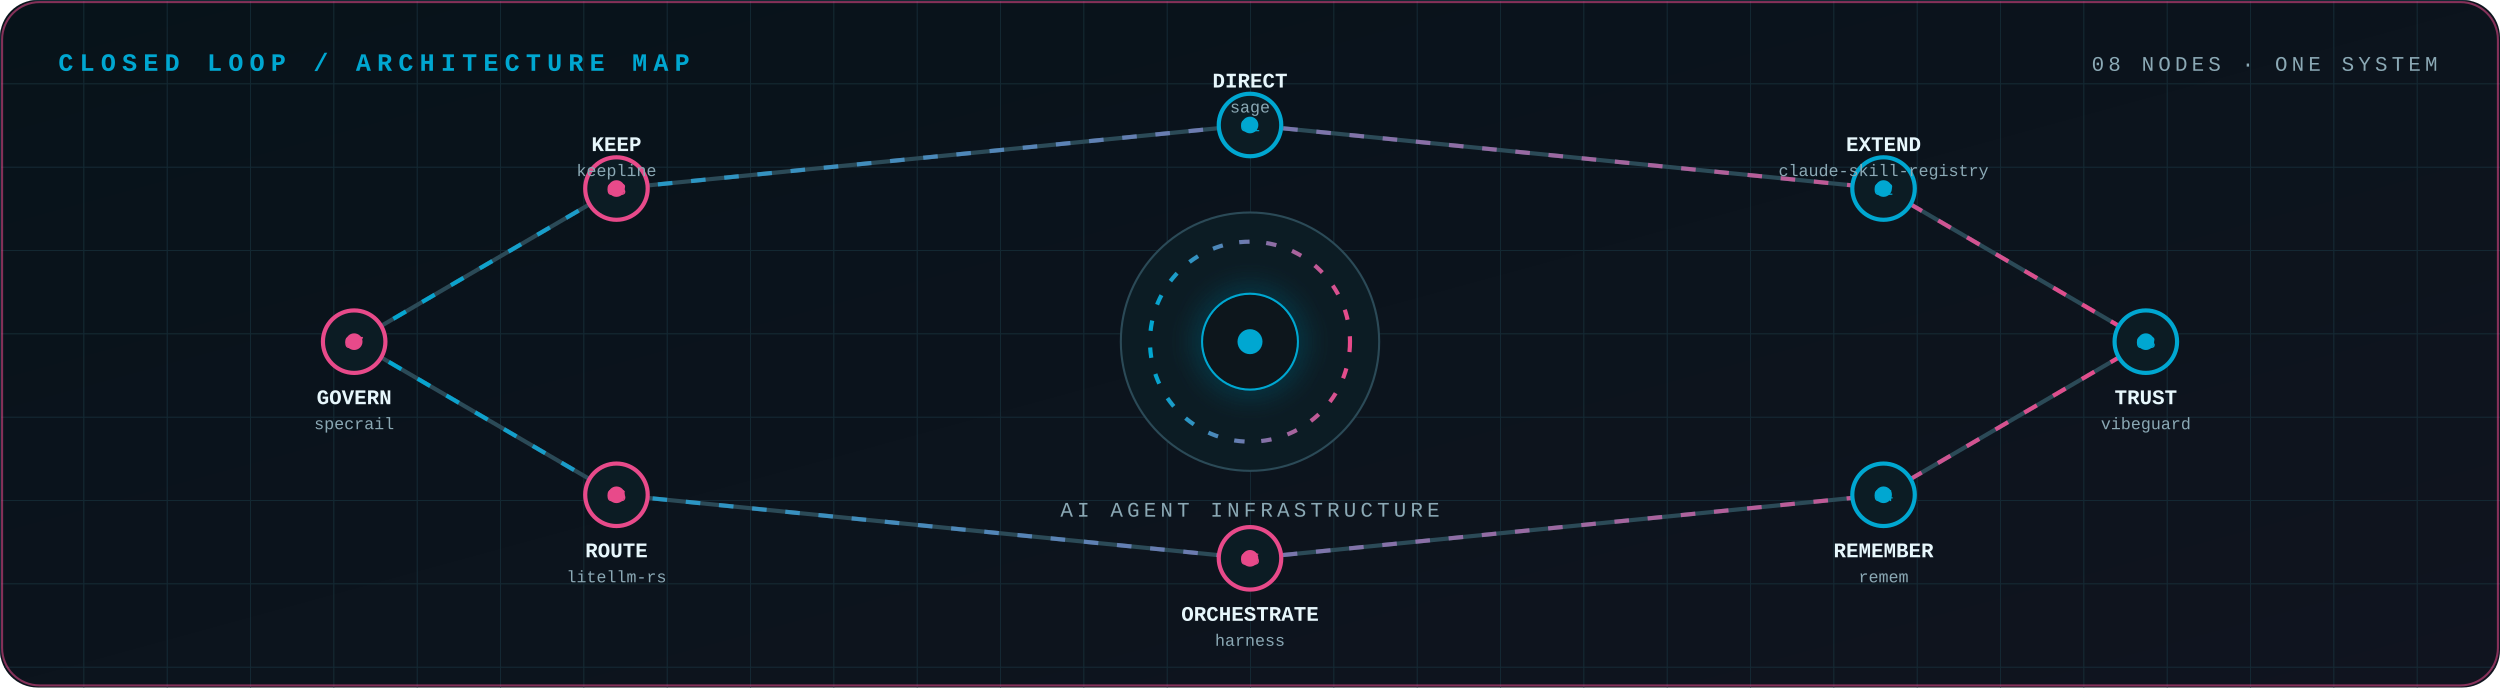
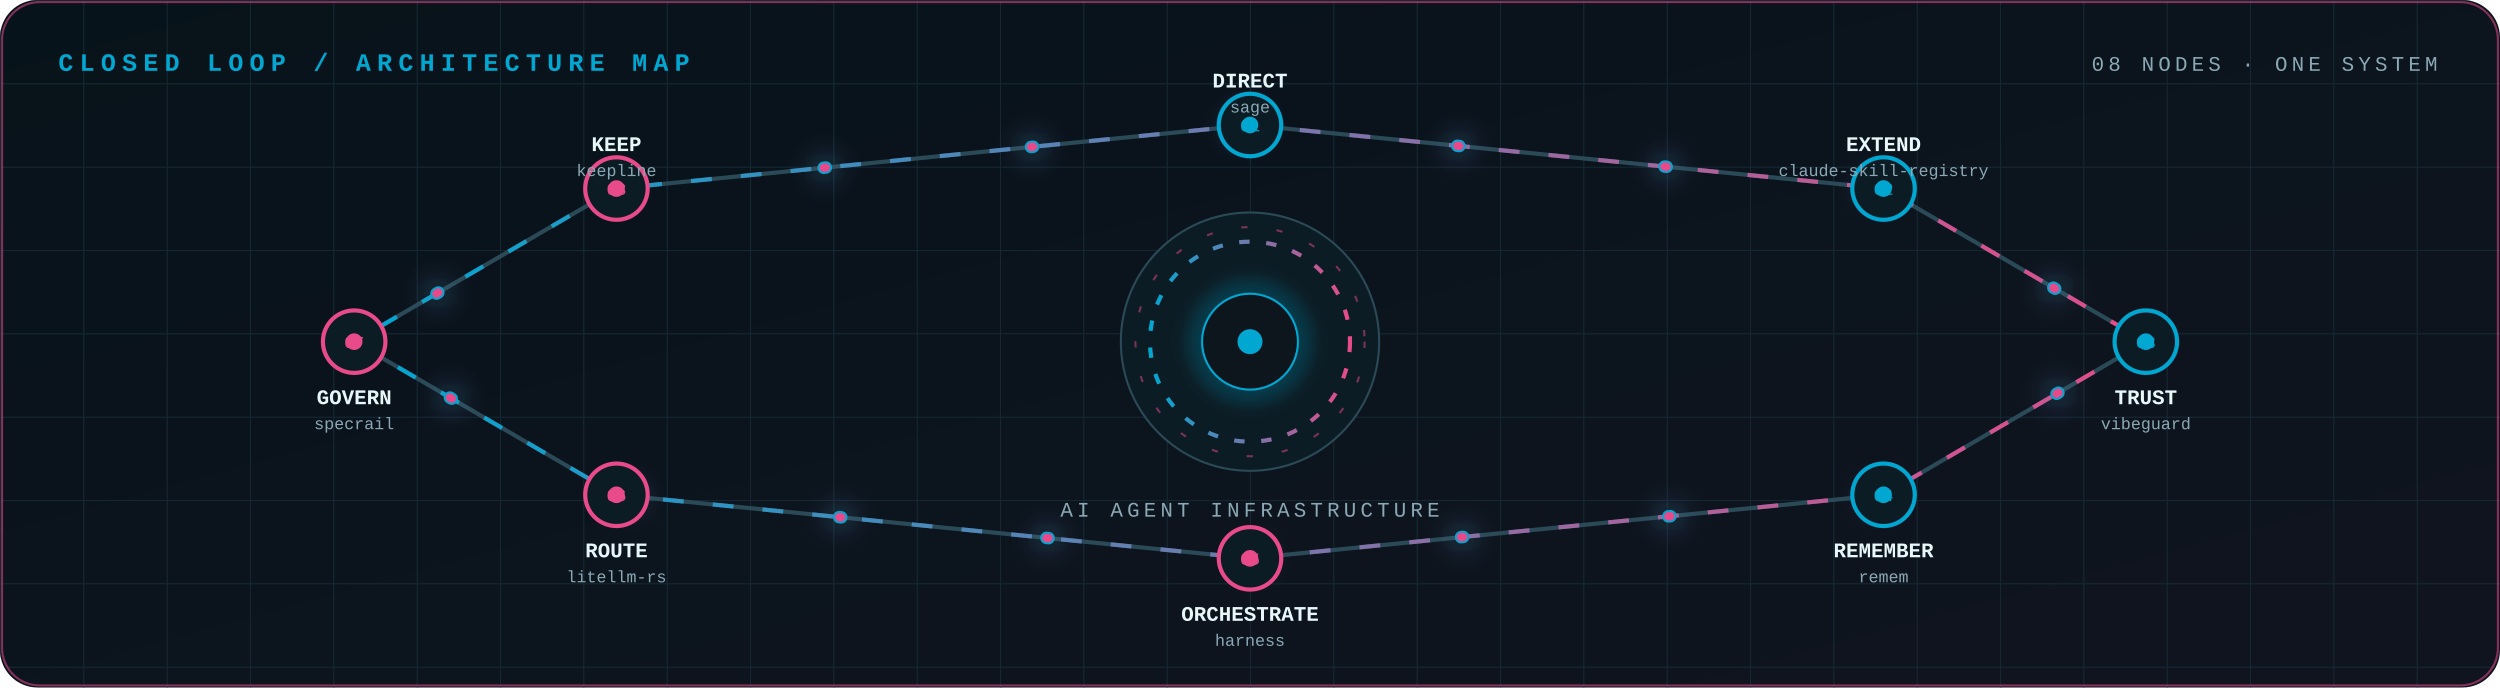
<svg xmlns="http://www.w3.org/2000/svg" width="1200" height="330" viewBox="0 0 1200 330" role="img" aria-label="lifcc closed loop architecture" data-mode="dark">
  <defs>
    <linearGradient id="bg" x1="0" y1="0" x2="1" y2="1">
      <stop stop-color="#07131A" />
      <stop offset="1" stop-color="#10141F" />
    </linearGradient>
    <linearGradient id="accent" x1="0" y1="0" x2="1" y2="0">
      <stop stop-color="#00A7D1" />
      <stop offset="1" stop-color="#E84A8A" />
    </linearGradient>
+     <linearGradient id="scan" x1="0" y1="0" x2="1" y2="0">
+       <stop stop-color="#00A7D1" stop-opacity="0" />
+       <stop offset=".46" stop-color="#00A7D1" stop-opacity=".08" />
+       <stop offset=".54" stop-color="#E84A8A" stop-opacity=".38" />
+       <stop offset="1" stop-color="#E84A8A" stop-opacity="0" />
+     </linearGradient>
+     <radialGradient id="reactor">
+       <stop stop-color="#00A7D1" stop-opacity=".9" />
+       <stop offset=".28" stop-color="#00A7D1" stop-opacity=".38" />
+       <stop offset="1" stop-color="#00A7D1" stop-opacity="0" />
+     </radialGradient>
    <pattern id="grid" width="40" height="40" patternUnits="userSpaceOnUse">
      <path d="M40 0H0V40" fill="none" stroke="#17313C" stroke-width="1" />
    </pattern>
    <filter id="glow" x="-80%" y="-80%" width="260%" height="260%">
      <feGaussianBlur stdDeviation="7" result="b" />
      <feMerge>
        <feMergeNode in="b" />
        <feMergeNode in="SourceGraphic" />
      </feMerge>
    </filter>
    <clipPath id="frame">
      <rect x="1" y="1" width="1198" height="358" rx="18" />
    </clipPath>
  </defs>
  <style>
    text{font-family:ui-monospace,SFMono-Regular,Menlo,Monaco,Consolas,"Liberation Mono",monospace}
    .label{font-size:12px;letter-spacing:3px;font-weight:700}.micro{font-size:10px;letter-spacing:2px}
-     .flow{stroke-dasharray:7 9;animation:flow 8s linear infinite}.pulse{transform-box:fill-box;transform-origin:center;animation:pulse 2.4s ease-in-out infinite}
-     .orbit{transform-box:fill-box;transform-origin:center;animation:orbit 24s linear infinite}.blink{animation:blink 2s ease-in-out infinite}
-     @keyframes flow{to{stroke-dashoffset:-160}}@keyframes pulse{50%{opacity:.35;transform:scale(.72)}}
-     @keyframes orbit{to{transform:rotate(360deg)}}@keyframes blink{50%{opacity:.35}}
-     @media(prefers-reduced-motion:reduce){.flow,.pulse,.orbit,.blink{animation:none}}
+     .flow{stroke-dasharray:10 14;animation:flow 5s linear infinite}.scan{animation:scan 7s linear infinite}
+     .pulse{transform-box:fill-box;transform-origin:center;animation:pulse 2.8s ease-in-out infinite}.node{animation:node 5.6s ease-in-out infinite}
+     .orbit,.orbit-reverse{transform-box:fill-box;transform-origin:center}.orbit{animation:orbit 12s linear infinite}.orbit-reverse{animation:orbit 18s linear infinite reverse}.blink{animation:blink 2.4s steps(1) infinite}
+     .boot{animation:boot .9s cubic-bezier(.2,.8,.2,1) both}.boot-line{stroke-dasharray:100;animation:draw 1.2s ease-out both}.packet{stroke-dasharray:1 99;animation:packet 6.5s linear infinite}
+     @keyframes flow{to{stroke-dashoffset:-192}}@keyframes scan{from{transform:translateX(-220px)}to{transform:translateX(1420px)}}
+     @keyframes pulse{0%,100%{opacity:.62;transform:scale(.9)}50%{opacity:1;transform:scale(1.08)}}
+     @keyframes node{0%,42%,100%{opacity:.58}12%,30%{opacity:1}}@keyframes orbit{to{transform:rotate(360deg)}}
+     @keyframes blink{0%,76%{opacity:1}77%,84%{opacity:.2}85%,100%{opacity:1}}
+     @keyframes boot{from{opacity:0}to{opacity:1}}@keyframes draw{from{stroke-dashoffset:100}to{stroke-dashoffset:0}}@keyframes packet{to{stroke-dashoffset:-100}}
+     @media(prefers-reduced-motion:reduce){.flow,.scan,.pulse,.node,.orbit,.orbit-reverse,.blink,.boot,.boot-line,.packet{animation:none}}
  </style>
  <rect width="1200" height="330" rx="18" fill="url(#bg)" />
  <rect width="1200" height="330" rx="18" fill="url(#grid)" opacity=".7" />
  <text x="28" y="34" class="label" fill="#00A7D1">CLOSED LOOP / ARCHITECTURE MAP</text>
  <text x="1170" y="34" text-anchor="end" class="micro" fill="#8BA9B5">08 NODES · ONE SYSTEM</text>
  <path d="M600.0 60.0L904.1 90.5L1030.0 164.0L904.1 237.5L600.0 268.0L295.9 237.5L170.0 164.0L295.9 90.5Z" fill="none" stroke="#2B4A57" stroke-width="2" />
  <path class="flow" d="M600.0 60.0L904.1 90.5L1030.0 164.0L904.1 237.5L600.0 268.0L295.9 237.5L170.0 164.0L295.9 90.5Z" fill="none" stroke="url(#accent)" stroke-width="2" />
+   <path class="packet" pathLength="100" d="M600.0 60.0L904.1 90.5L1030.0 164.0L904.1 237.5L600.0 268.0L295.9 237.5L170.0 164.0L295.9 90.5Z" fill="none" stroke="#00A7D1" stroke-width="6" stroke-linecap="round" filter="url(#glow)" />
+   <path class="packet" style="animation-delay:-3.25s" pathLength="100" d="M600.0 60.0L904.1 90.5L1030.0 164.0L904.1 237.5L600.0 268.0L295.9 237.5L170.0 164.0L295.9 90.5Z" fill="none" stroke="#E84A8A" stroke-width="4" stroke-linecap="round" filter="url(#glow)" />
  <g transform="translate(600 164)">
    <circle r="62" fill="#0C1C24" stroke="#2B4A57" />
+     <circle class="orbit-reverse" r="55" fill="none" stroke="#E84A8A" stroke-width="1" stroke-dasharray="3 14" opacity=".5" />
    <circle class="orbit" r="48" fill="none" stroke="url(#accent)" stroke-width="2" stroke-dasharray="5 8" />
+     <circle class="pulse" r="34" fill="url(#reactor)" />
    <circle r="23" fill="#07131A" stroke="#00A7D1" filter="url(#glow)" />
    <circle class="pulse" r="6" fill="#00A7D1" />
    <text y="84" text-anchor="middle" class="micro" fill="#8BA9B5">AI AGENT INFRASTRUCTURE</text>
  </g>
-   <g>
+   <g class="node" style="animation-delay:0s">
    <circle cx="600.0" cy="60.0" r="15" fill="#0C1C24" stroke="#00A7D1" stroke-width="2" />
-     <circle class="pulse" cx="600.0" cy="60.0" r="4" fill="#00A7D1" />
+     <circle class="pulse" style="animation-delay:0s" cx="600.0" cy="60.0" r="4" fill="#00A7D1" />
    <text x="600.0" y="42.0" text-anchor="middle" font-size="10" font-weight="700" fill="#E7F7FC">DIRECT</text>
    <text x="600.0" y="54.0" text-anchor="middle" font-size="8" fill="#8BA9B5">sage</text>
    <text x="600.0" y="63.0" text-anchor="middle" font-size="8" fill="#00A7D1">01</text>
  </g>
-   <g>
+   <g class="node" style="animation-delay:.32s">
    <circle cx="904.1" cy="90.5" r="15" fill="#0C1C24" stroke="#00A7D1" stroke-width="2" />
-     <circle class="pulse" cx="904.1" cy="90.5" r="4" fill="#00A7D1" />
+     <circle class="pulse" style="animation-delay:.32s" cx="904.1" cy="90.5" r="4" fill="#00A7D1" />
    <text x="904.1" y="72.5" text-anchor="middle" font-size="10" font-weight="700" fill="#E7F7FC">EXTEND</text>
    <text x="904.1" y="84.5" text-anchor="middle" font-size="8" fill="#8BA9B5">claude-skill-registry</text>
    <text x="904.1" y="93.5" text-anchor="middle" font-size="8" fill="#00A7D1">02</text>
  </g>
-   <g>
+   <g class="node" style="animation-delay:.64s">
    <circle cx="1030.0" cy="164.0" r="15" fill="#0C1C24" stroke="#00A7D1" stroke-width="2" />
-     <circle class="pulse" cx="1030.0" cy="164.0" r="4" fill="#00A7D1" />
+     <circle class="pulse" style="animation-delay:.64s" cx="1030.0" cy="164.0" r="4" fill="#00A7D1" />
    <text x="1030.0" y="194.0" text-anchor="middle" font-size="10" font-weight="700" fill="#E7F7FC">TRUST</text>
    <text x="1030.0" y="206.0" text-anchor="middle" font-size="8" fill="#8BA9B5">vibeguard</text>
    <text x="1030.0" y="167.0" text-anchor="middle" font-size="8" fill="#00A7D1">03</text>
  </g>
-   <g>
+   <g class="node" style="animation-delay:.96s">
    <circle cx="904.1" cy="237.5" r="15" fill="#0C1C24" stroke="#00A7D1" stroke-width="2" />
-     <circle class="pulse" cx="904.1" cy="237.5" r="4" fill="#00A7D1" />
+     <circle class="pulse" style="animation-delay:.96s" cx="904.1" cy="237.5" r="4" fill="#00A7D1" />
    <text x="904.1" y="267.5" text-anchor="middle" font-size="10" font-weight="700" fill="#E7F7FC">REMEMBER</text>
    <text x="904.1" y="279.5" text-anchor="middle" font-size="8" fill="#8BA9B5">remem</text>
    <text x="904.1" y="240.5" text-anchor="middle" font-size="8" fill="#00A7D1">04</text>
  </g>
-   <g>
+   <g class="node" style="animation-delay:1.28s">
    <circle cx="600.0" cy="268.0" r="15" fill="#0C1C24" stroke="#E84A8A" stroke-width="2" />
-     <circle class="pulse" cx="600.0" cy="268.0" r="4" fill="#E84A8A" />
+     <circle class="pulse" style="animation-delay:1.28s" cx="600.0" cy="268.0" r="4" fill="#E84A8A" />
    <text x="600.0" y="298.0" text-anchor="middle" font-size="10" font-weight="700" fill="#E7F7FC">ORCHESTRATE</text>
    <text x="600.0" y="310.0" text-anchor="middle" font-size="8" fill="#8BA9B5">harness</text>
    <text x="600.0" y="271.0" text-anchor="middle" font-size="8" fill="#E84A8A">05</text>
  </g>
-   <g>
+   <g class="node" style="animation-delay:1.60s">
    <circle cx="295.9" cy="237.5" r="15" fill="#0C1C24" stroke="#E84A8A" stroke-width="2" />
-     <circle class="pulse" cx="295.9" cy="237.5" r="4" fill="#E84A8A" />
+     <circle class="pulse" style="animation-delay:1.60s" cx="295.9" cy="237.5" r="4" fill="#E84A8A" />
    <text x="295.9" y="267.5" text-anchor="middle" font-size="10" font-weight="700" fill="#E7F7FC">ROUTE</text>
    <text x="295.9" y="279.5" text-anchor="middle" font-size="8" fill="#8BA9B5">litellm-rs</text>
    <text x="295.9" y="240.5" text-anchor="middle" font-size="8" fill="#E84A8A">06</text>
  </g>
-   <g>
+   <g class="node" style="animation-delay:1.92s">
    <circle cx="170.0" cy="164.0" r="15" fill="#0C1C24" stroke="#E84A8A" stroke-width="2" />
-     <circle class="pulse" cx="170.0" cy="164.0" r="4" fill="#E84A8A" />
+     <circle class="pulse" style="animation-delay:1.92s" cx="170.0" cy="164.0" r="4" fill="#E84A8A" />
    <text x="170.0" y="194.0" text-anchor="middle" font-size="10" font-weight="700" fill="#E7F7FC">GOVERN</text>
    <text x="170.0" y="206.0" text-anchor="middle" font-size="8" fill="#8BA9B5">specrail</text>
    <text x="170.0" y="167.0" text-anchor="middle" font-size="8" fill="#E84A8A">07</text>
  </g>
-   <g>
+   <g class="node" style="animation-delay:2.24s">
    <circle cx="295.9" cy="90.5" r="15" fill="#0C1C24" stroke="#E84A8A" stroke-width="2" />
-     <circle class="pulse" cx="295.9" cy="90.5" r="4" fill="#E84A8A" />
+     <circle class="pulse" style="animation-delay:2.24s" cx="295.9" cy="90.5" r="4" fill="#E84A8A" />
    <text x="295.9" y="72.5" text-anchor="middle" font-size="10" font-weight="700" fill="#E7F7FC">KEEP</text>
    <text x="295.9" y="84.5" text-anchor="middle" font-size="8" fill="#8BA9B5">keepline</text>
    <text x="295.9" y="93.5" text-anchor="middle" font-size="8" fill="#E84A8A">08</text>
  </g>
  <rect x="1" y="1" width="1198" height="328" rx="18" fill="none" stroke="#E84A8A" stroke-opacity=".55" />
</svg>
